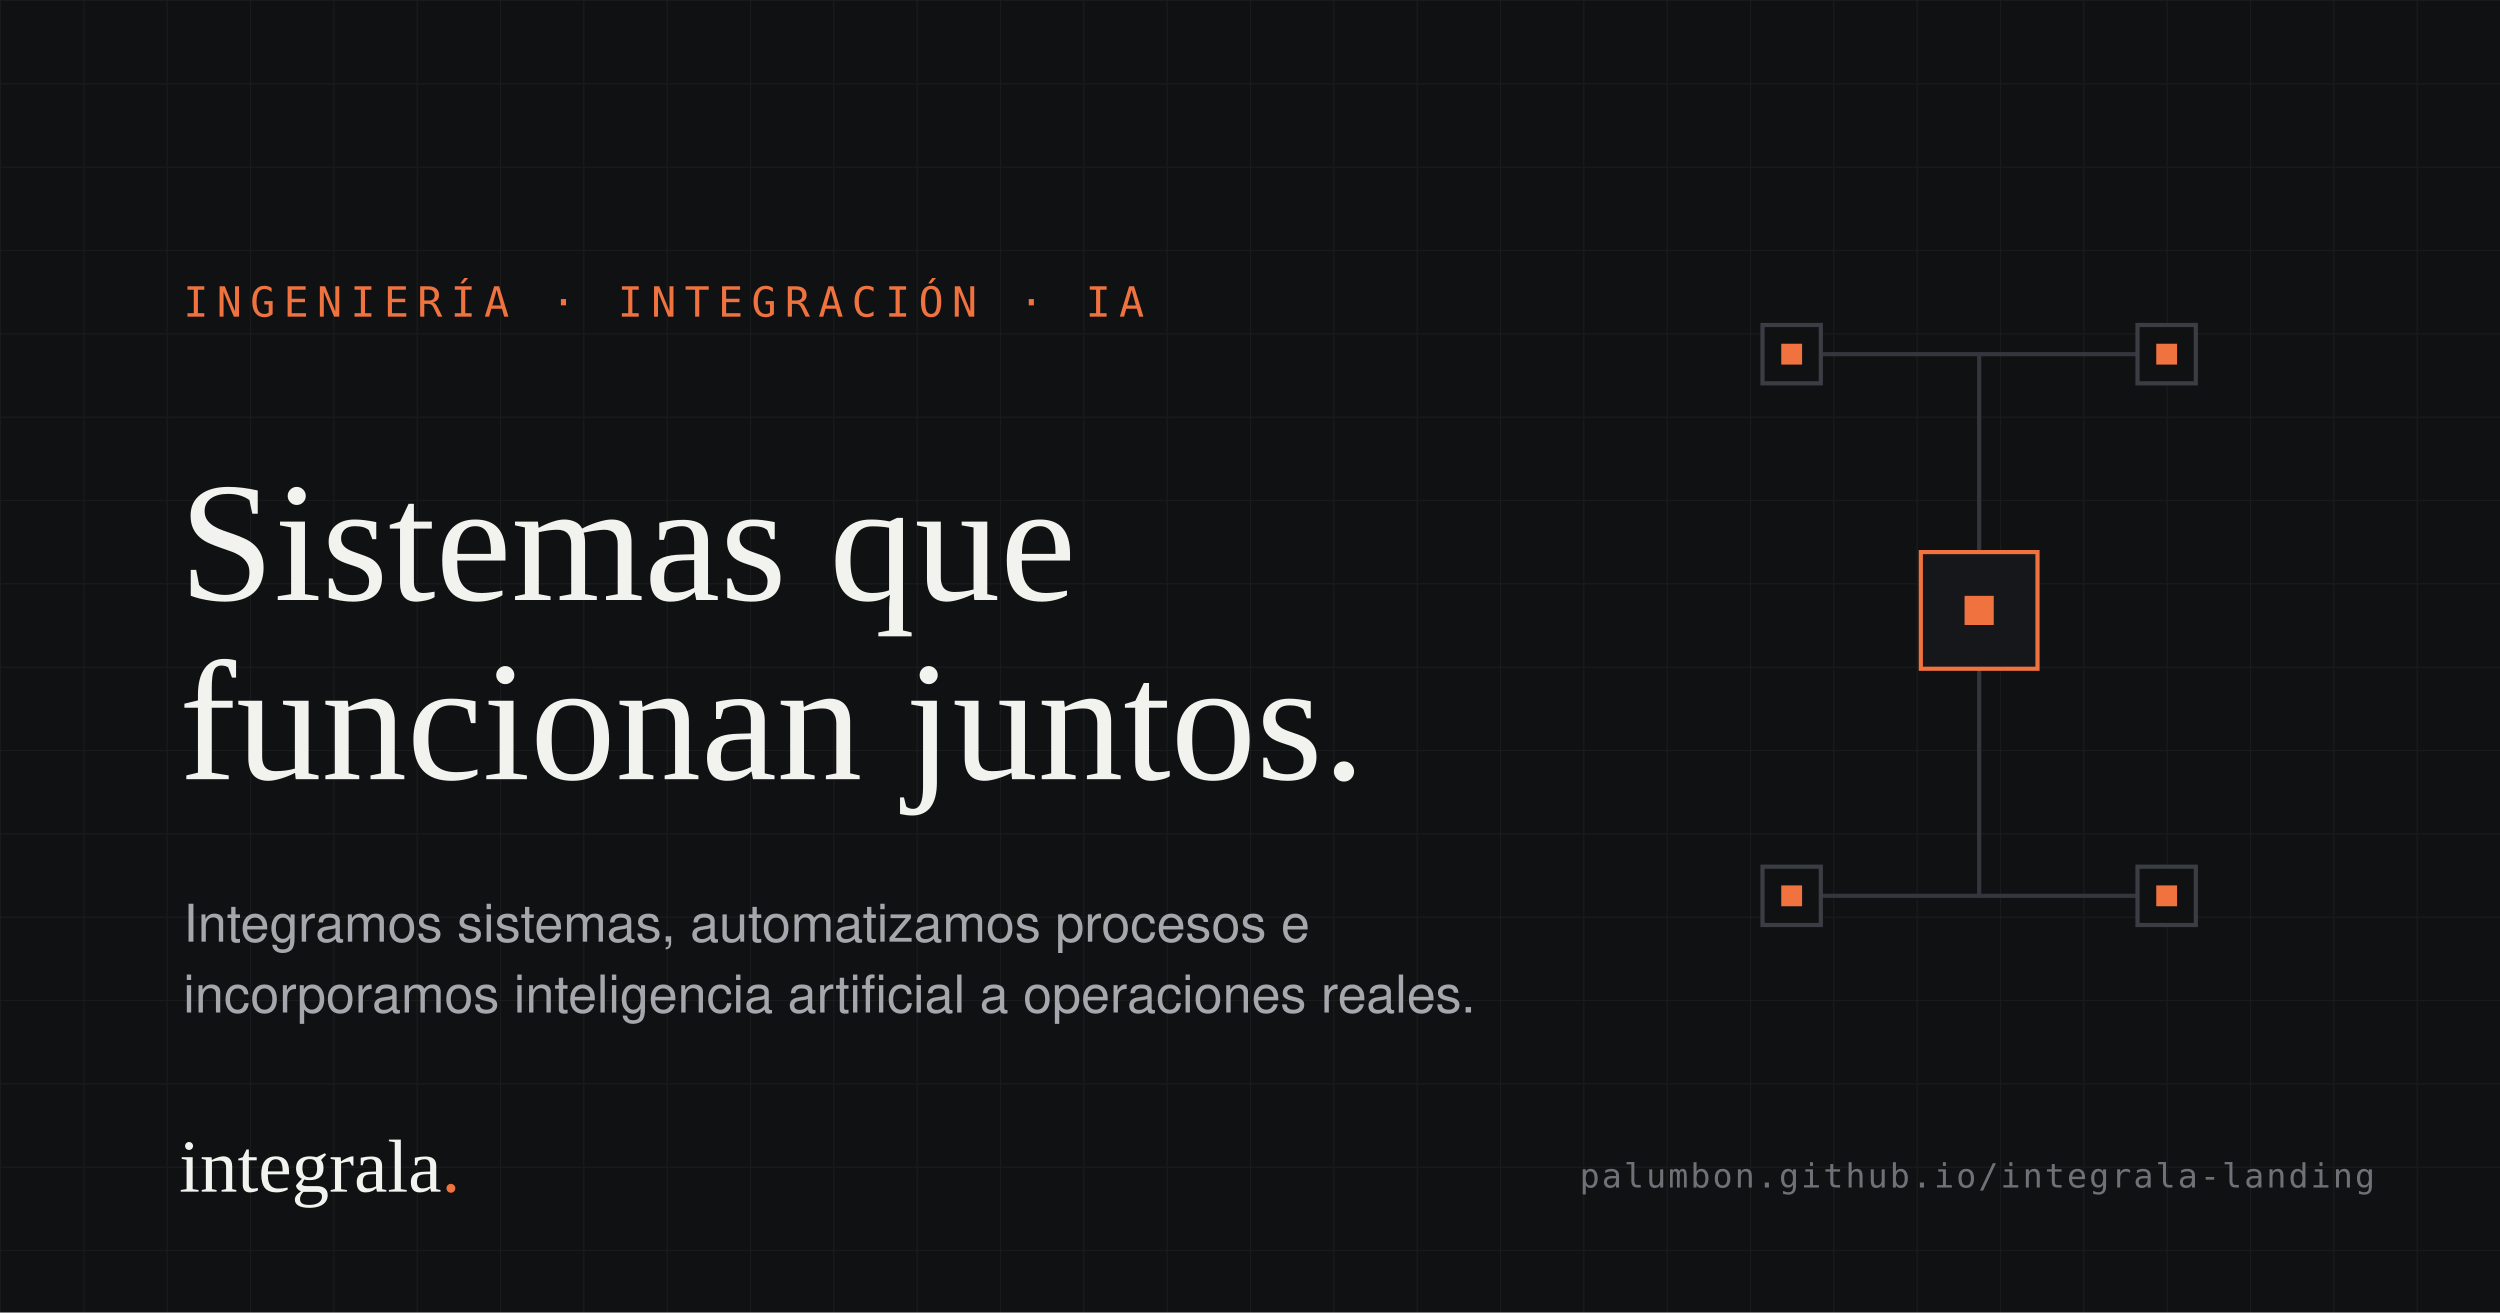
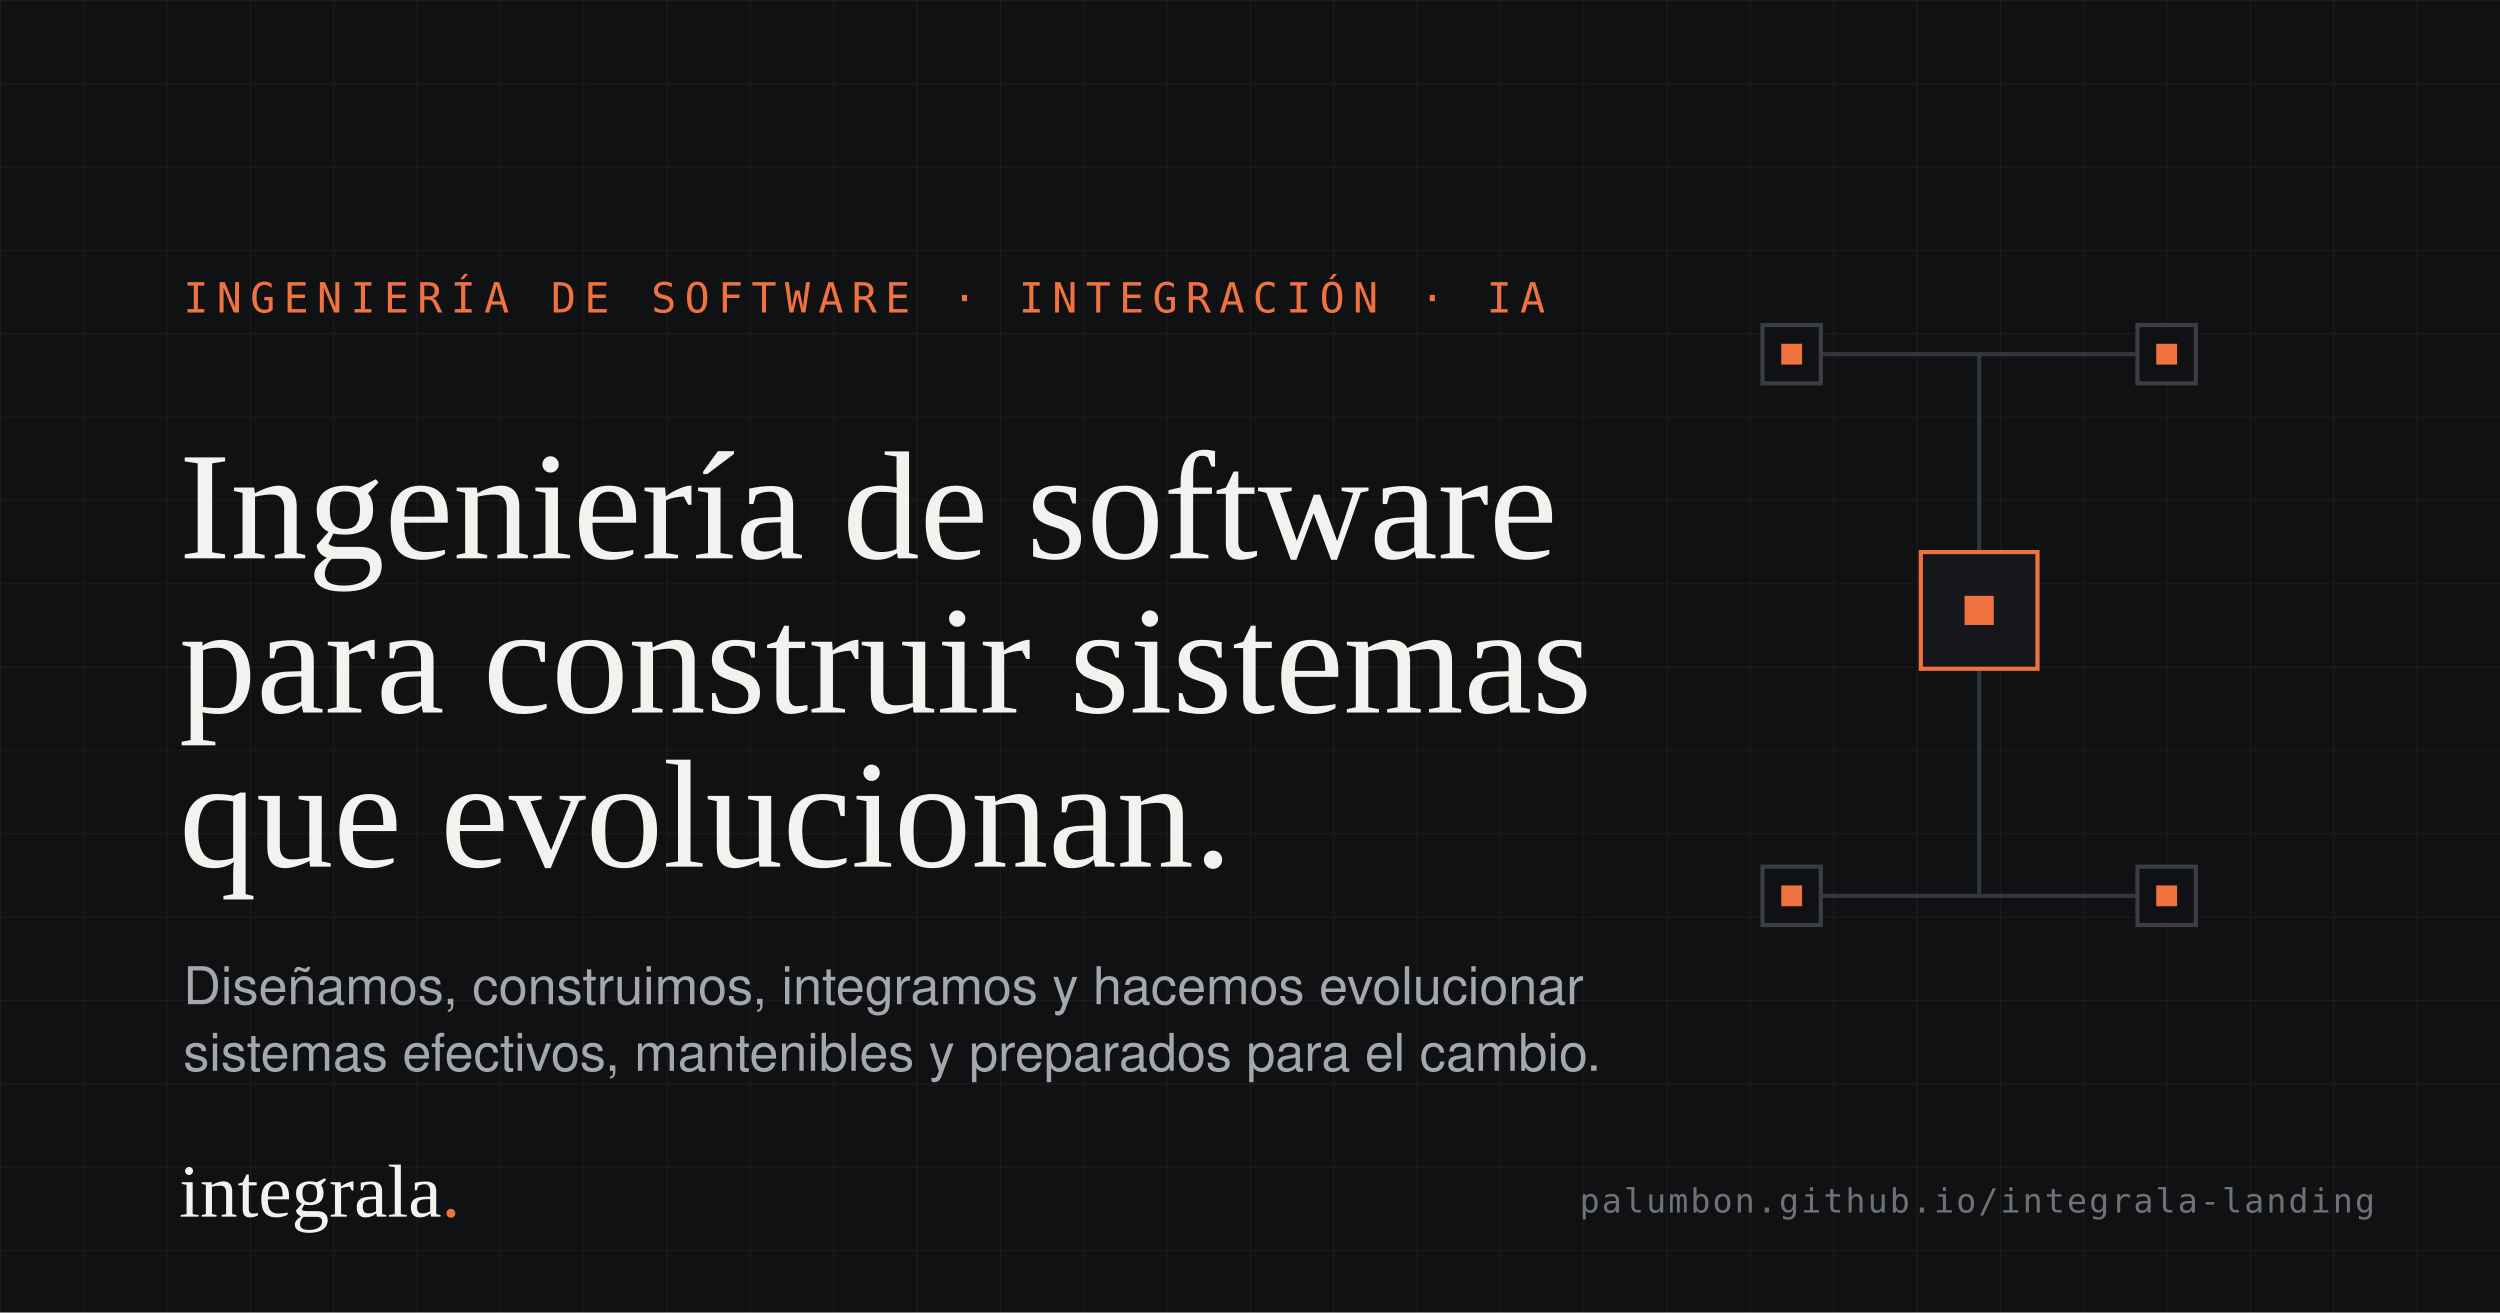
- <svg xmlns="http://www.w3.org/2000/svg" width="1200" height="630" viewBox="0 0 1200 630" role="img" aria-label="INTEGRALA — Sistemas que funcionan juntos">
+ <svg xmlns="http://www.w3.org/2000/svg" width="1200" height="630" viewBox="0 0 1200 630" role="img" aria-label="INTEGRALA — Ingeniería de software para sistemas que evolucionan">
  <defs>
    <pattern id="grid" width="40" height="40" patternUnits="userSpaceOnUse">
      <path d="M40 0H0V40" fill="none" stroke="#ffffff" stroke-opacity="0.045" stroke-width="1" />
    </pattern>
  </defs>
  <rect width="1200" height="630" fill="#101113" />
  <rect width="1200" height="630" fill="url(#grid)" />
  <g fill="none" stroke="#33373d" stroke-width="2">
    <path d="M860 170 H950 V265" />
    <path d="M1040 170 H950" />
    <path d="M860 430 H950 V321" />
    <path d="M1040 430 H950" />
  </g>
  <g fill="#101113" stroke="#3a3e44" stroke-width="2">
    <rect x="846" y="156" width="28" height="28" />
    <rect x="1026" y="156" width="28" height="28" />
    <rect x="846" y="416" width="28" height="28" />
    <rect x="1026" y="416" width="28" height="28" />
  </g>
  <g fill="#f0723f">
    <rect x="855" y="165" width="10" height="10" />
    <rect x="1035" y="165" width="10" height="10" />
    <rect x="855" y="425" width="10" height="10" />
    <rect x="1035" y="425" width="10" height="10" />
  </g>
  <rect x="922" y="265" width="56" height="56" fill="#16171a" stroke="#f0723f" stroke-width="2" />
  <rect x="943" y="286" width="14" height="14" fill="#f0723f" />
-   <text x="88" y="152" font-family="Menlo, Consolas, monospace" font-size="20" letter-spacing="4" fill="#f0723f">INGENIERÍA · INTEGRACIÓN · IA</text>
-   <text x="86" y="288" font-family="Georgia, 'Times New Roman', serif" font-size="82" fill="#f2f2ef">Sistemas que</text>
-   <text x="86" y="374" font-family="Georgia, 'Times New Roman', serif" font-size="82" fill="#f2f2ef">funcionan juntos.</text>
-   <text x="88" y="452" font-family="Helvetica, Arial, sans-serif" font-size="25" fill="#a4a7ab">Integramos sistemas, automatizamos procesos e</text>
-   <text x="88" y="486" font-family="Helvetica, Arial, sans-serif" font-size="25" fill="#a4a7ab">incorporamos inteligencia artificial a operaciones reales.</text>
-   <text x="86" y="572" font-family="Georgia, 'Times New Roman', serif" font-size="36" fill="#f2f2ef">integrala<tspan fill="#f0723f">.</tspan>
+   <text x="88" y="150" font-family="Menlo, Consolas, monospace" font-size="20" letter-spacing="4" fill="#f0723f">INGENIERÍA DE SOFTWARE · INTEGRACIÓN · IA</text>
+   <text x="86" y="268" font-family="Georgia, 'Times New Roman', serif" font-size="74" fill="#f2f2ef">Ingeniería de software</text>
+   <text x="86" y="342" font-family="Georgia, 'Times New Roman', serif" font-size="74" fill="#f2f2ef">para construir sistemas</text>
+   <text x="86" y="416" font-family="Georgia, 'Times New Roman', serif" font-size="74" fill="#f2f2ef">que evolucionan.</text>
+   <text x="88" y="482" font-family="Helvetica, Arial, sans-serif" font-size="25" fill="#a4a7ab">Diseñamos, construimos, integramos y hacemos evolucionar</text>
+   <text x="88" y="514" font-family="Helvetica, Arial, sans-serif" font-size="25" fill="#a4a7ab">sistemas efectivos, mantenibles y preparados para el cambio.</text>
+   <text x="86" y="584" font-family="Georgia, 'Times New Roman', serif" font-size="36" fill="#f2f2ef">integrala<tspan fill="#f0723f">.</tspan>
  </text>
-   <text x="1140" y="570" text-anchor="end" font-family="Menlo, Consolas, monospace" font-size="16" letter-spacing="1" fill="#6e7276">palumbon.github.io/integrala-landing</text>
+   <text x="1140" y="582" text-anchor="end" font-family="Menlo, Consolas, monospace" font-size="16" letter-spacing="1" fill="#6e7276">palumbon.github.io/integrala-landing</text>
</svg>
